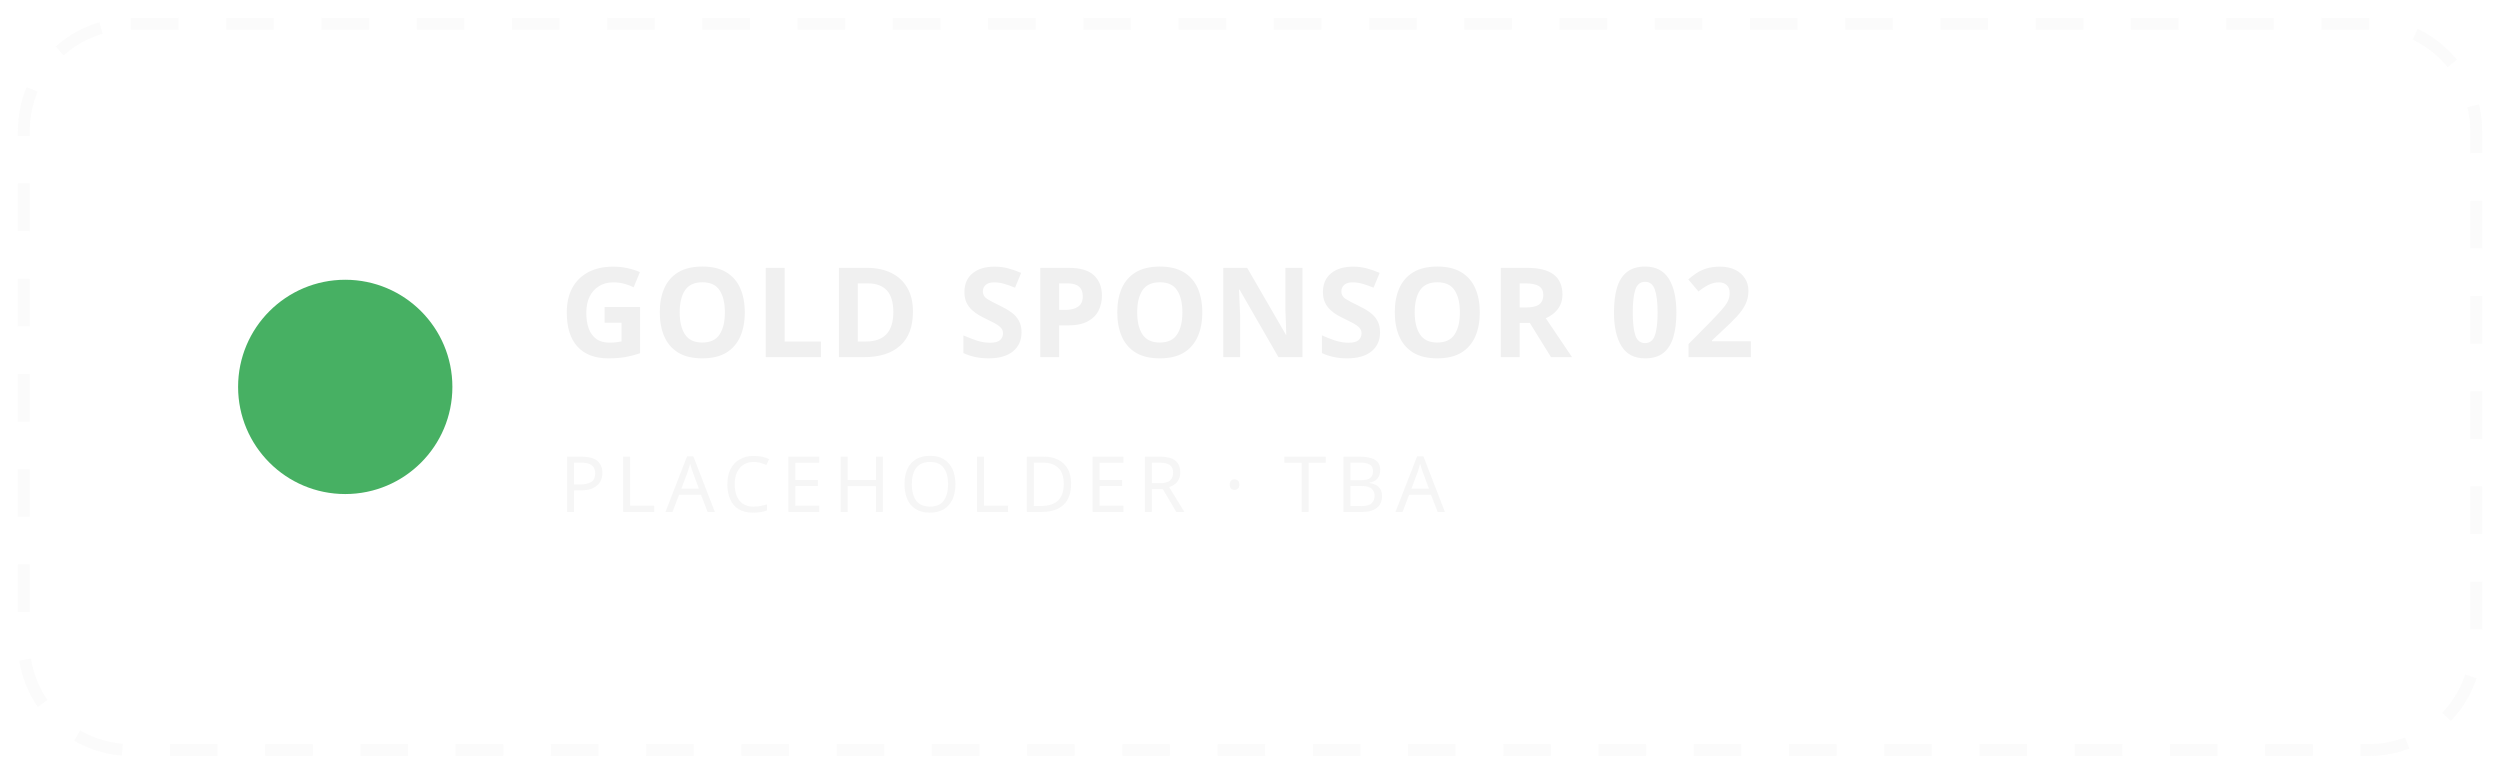
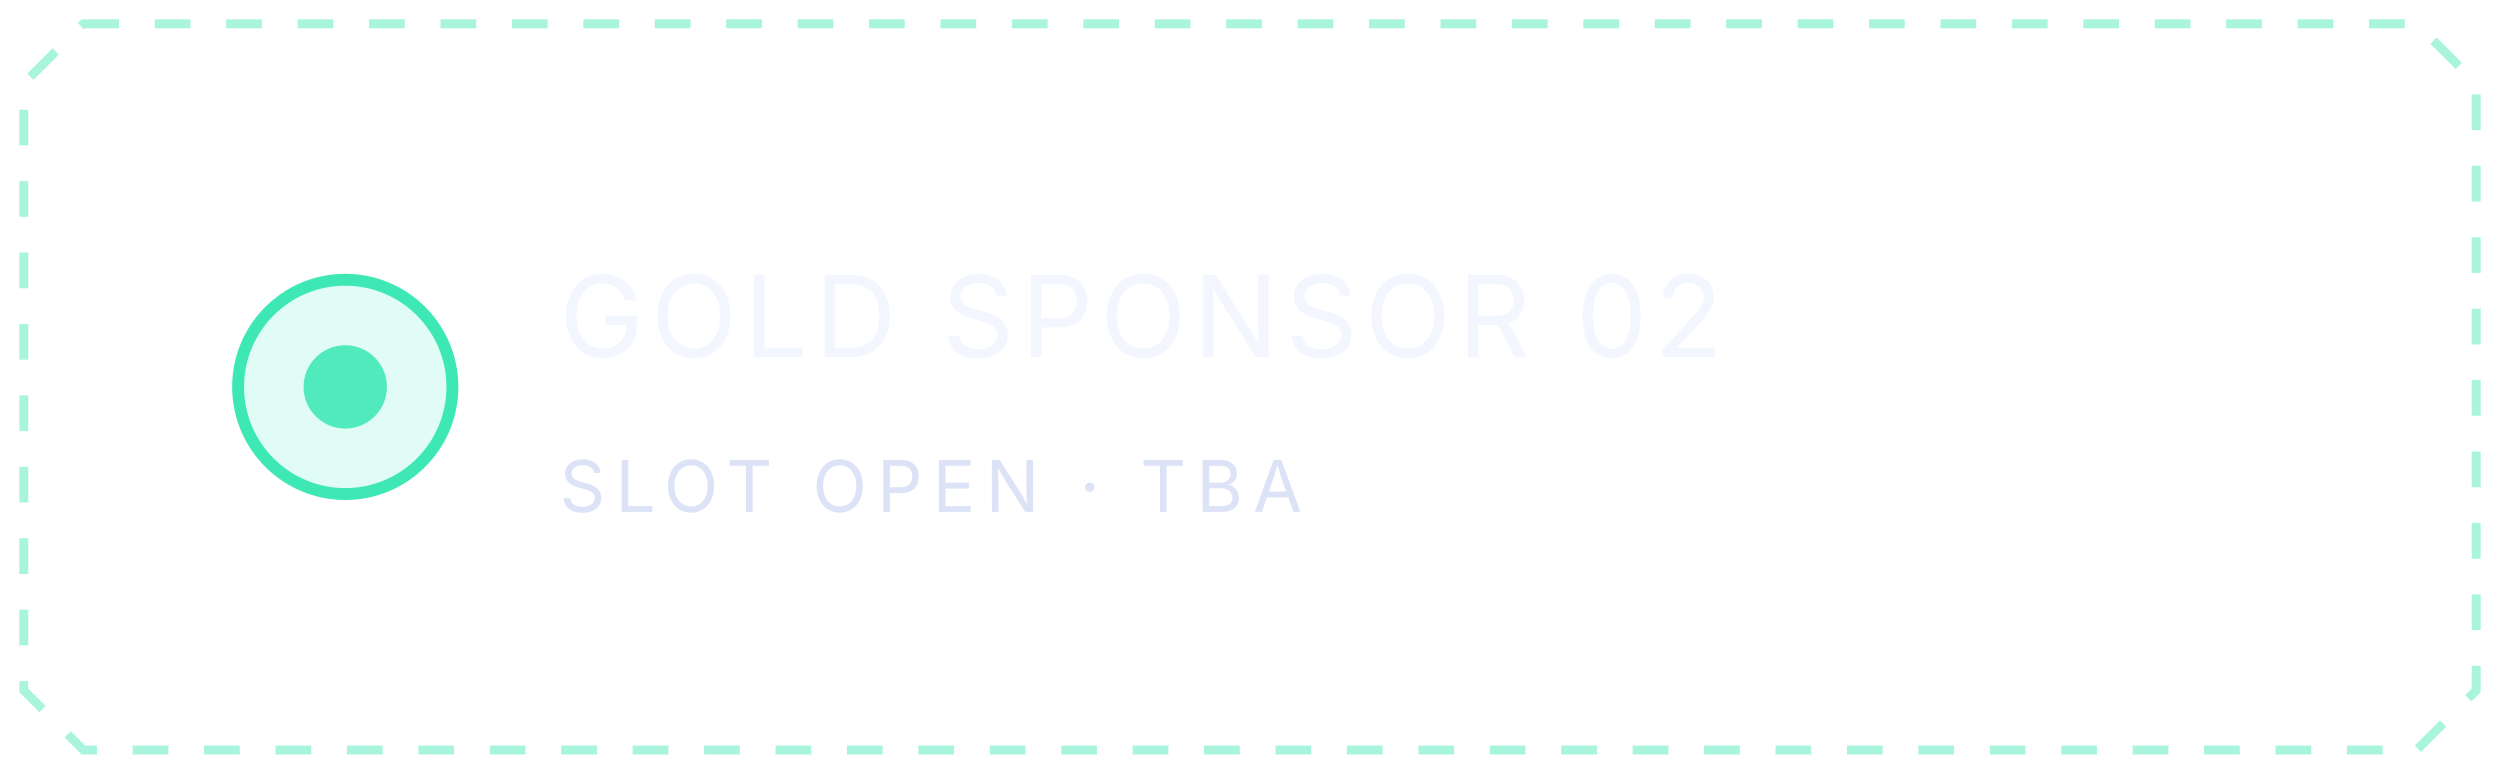
<svg xmlns="http://www.w3.org/2000/svg" viewBox="0 0 420 130" fill="none">
-   <rect x="4" y="4" width="412" height="122" rx="18" stroke="#F0F0F0" stroke-opacity="0.3" stroke-width="2" stroke-dasharray="8 8" />
-   <circle cx="58" cy="65" r="18" fill="#34A853" fill-opacity="0.9" />
-   <text x="94" y="60" fill="#F0F0F0" font-family="Google Sans, system-ui, sans-serif" font-size="21" font-weight="700" letter-spacing="0.02em">GOLD SPONSOR 02</text>
-   <text x="94" y="86" fill="#F0F0F0" fill-opacity="0.6" font-family="Google Sans, system-ui, sans-serif" font-size="13" font-weight="500" letter-spacing="0.12em">PLACEHOLDER · TBA</text>
+   <polygon points="14,4 406,4 416,14 416,116 406,126 14,126 4,116 4,14" stroke="#3ee8b5" stroke-opacity="0.45" stroke-width="1.5" stroke-dasharray="6 6" />
+   <circle cx="58" cy="65" r="18" stroke="#3ee8b5" stroke-width="2" fill="#3ee8b5" fill-opacity="0.16" />
+   <circle cx="58" cy="65" r="7" fill="#3ee8b5" fill-opacity="0.88" />
+   <text x="94" y="60" fill="#f3f6ff" font-family="Orbe Mono, Inter, system-ui, sans-serif" font-size="19" letter-spacing="0.06em">GOLD SPONSOR 02</text>
+   <text x="94" y="86" fill="#cfd8f3" fill-opacity="0.72" font-family="Orbe Mono, Inter, system-ui, sans-serif" font-size="12" letter-spacing="0.14em">SLOT OPEN · TBA</text>
</svg>
